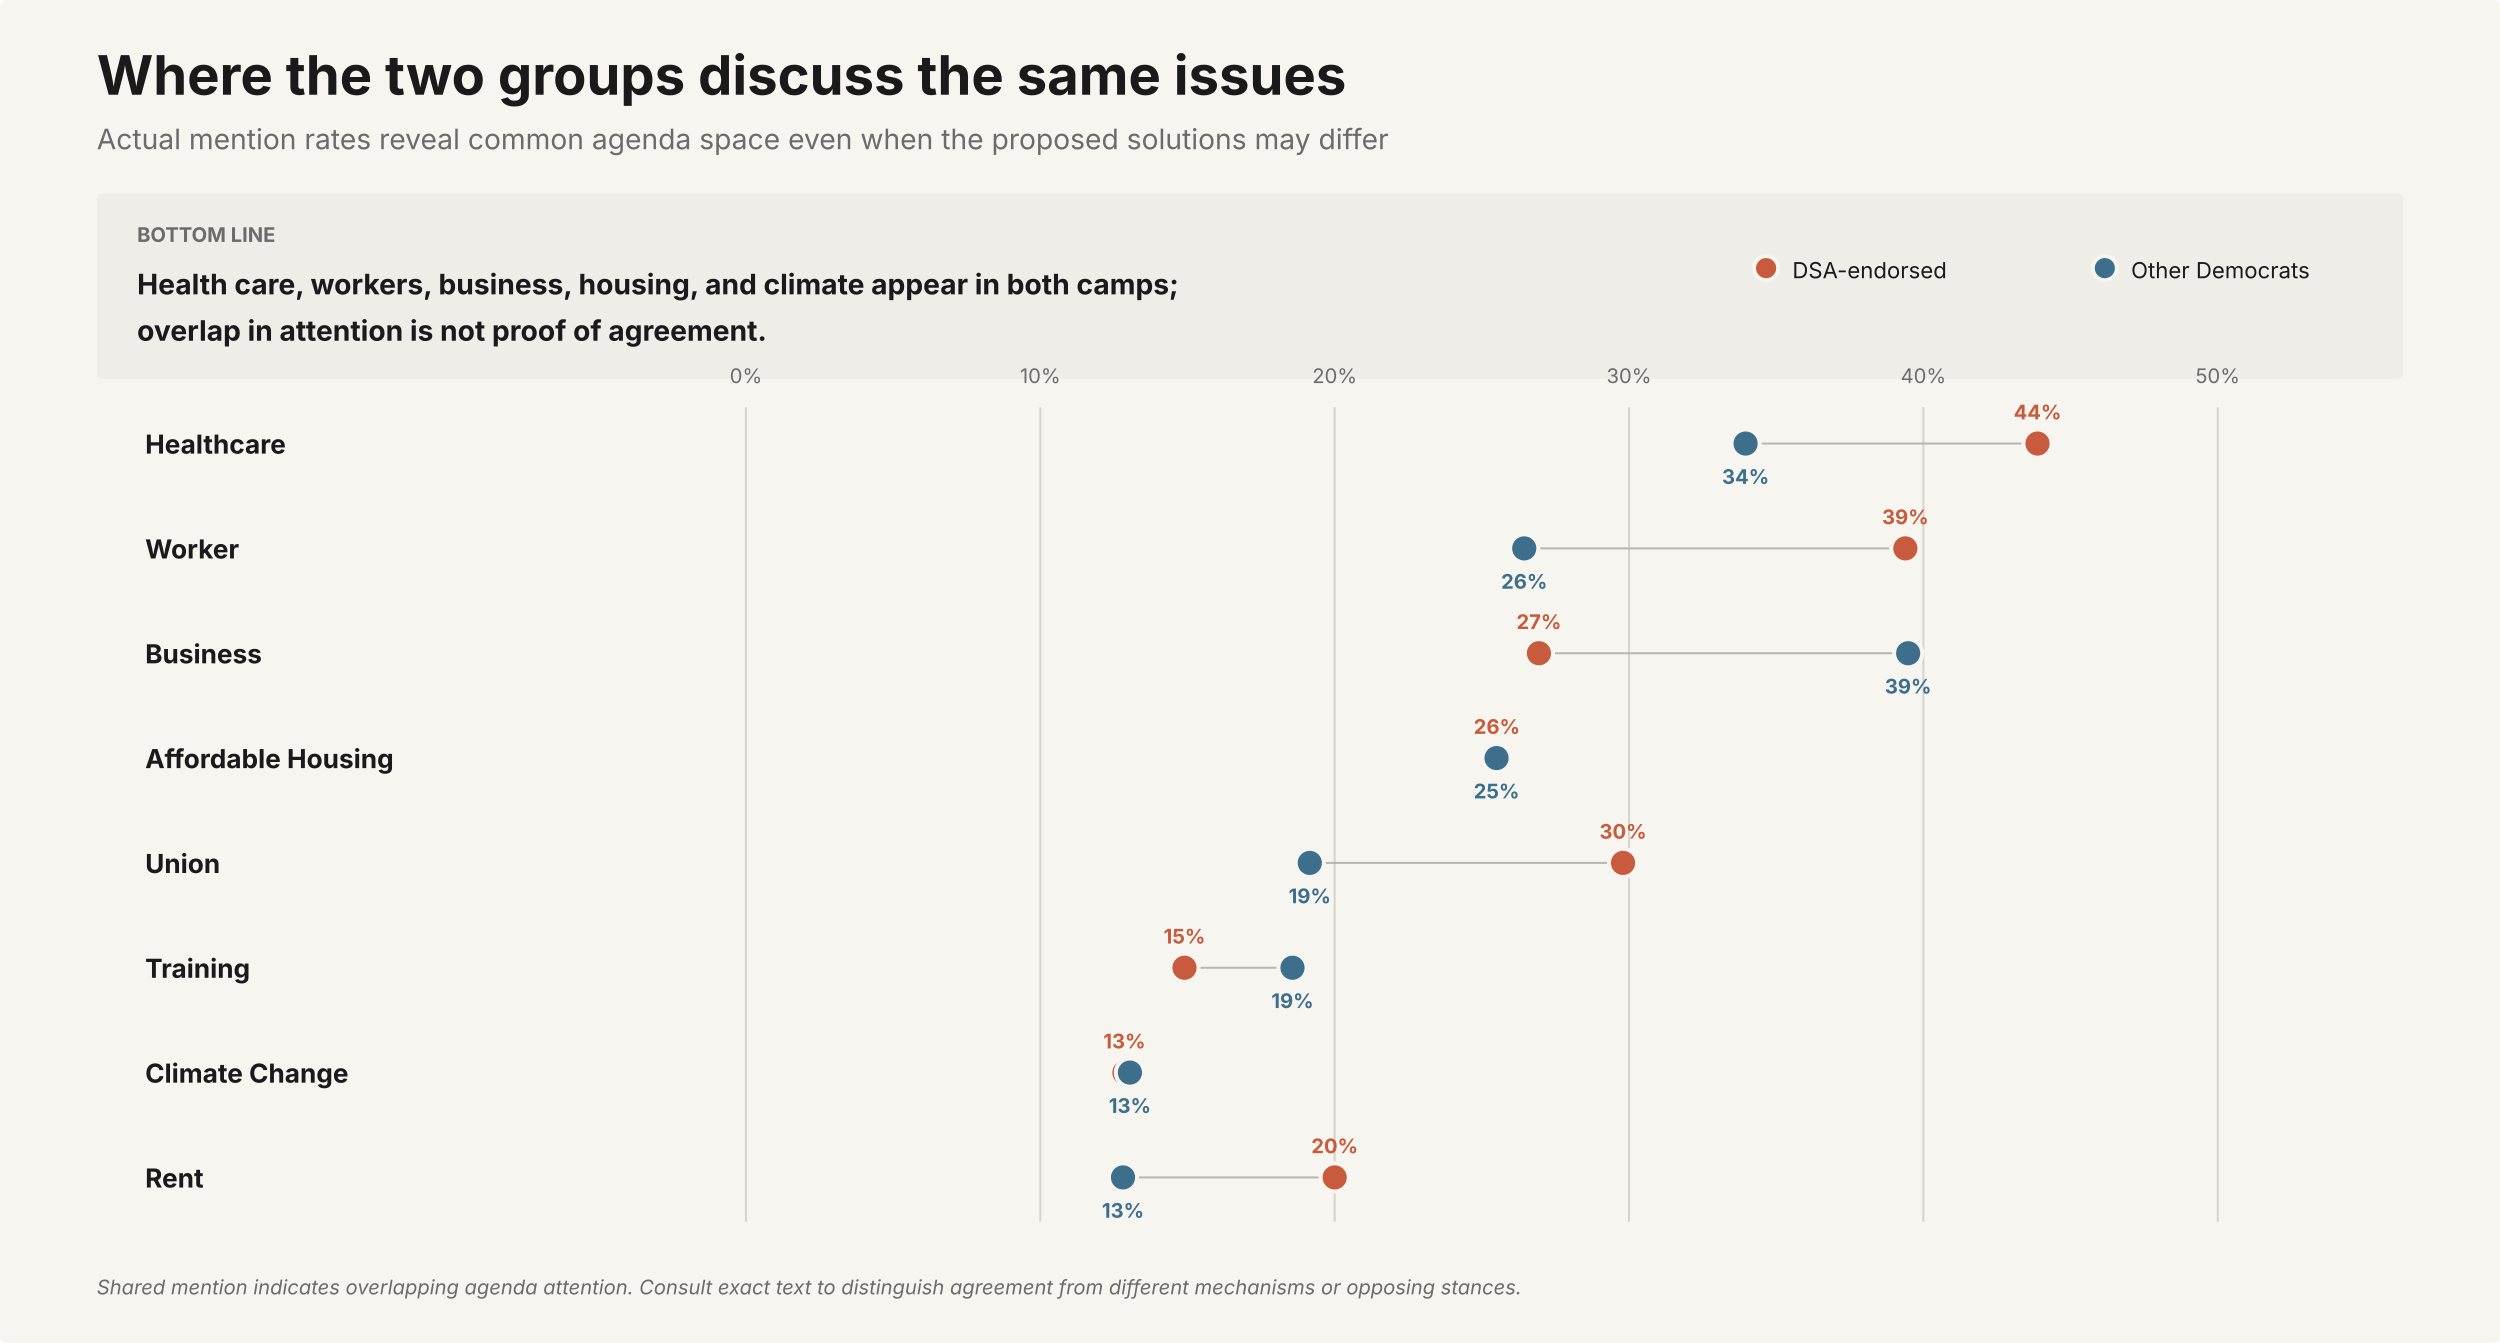
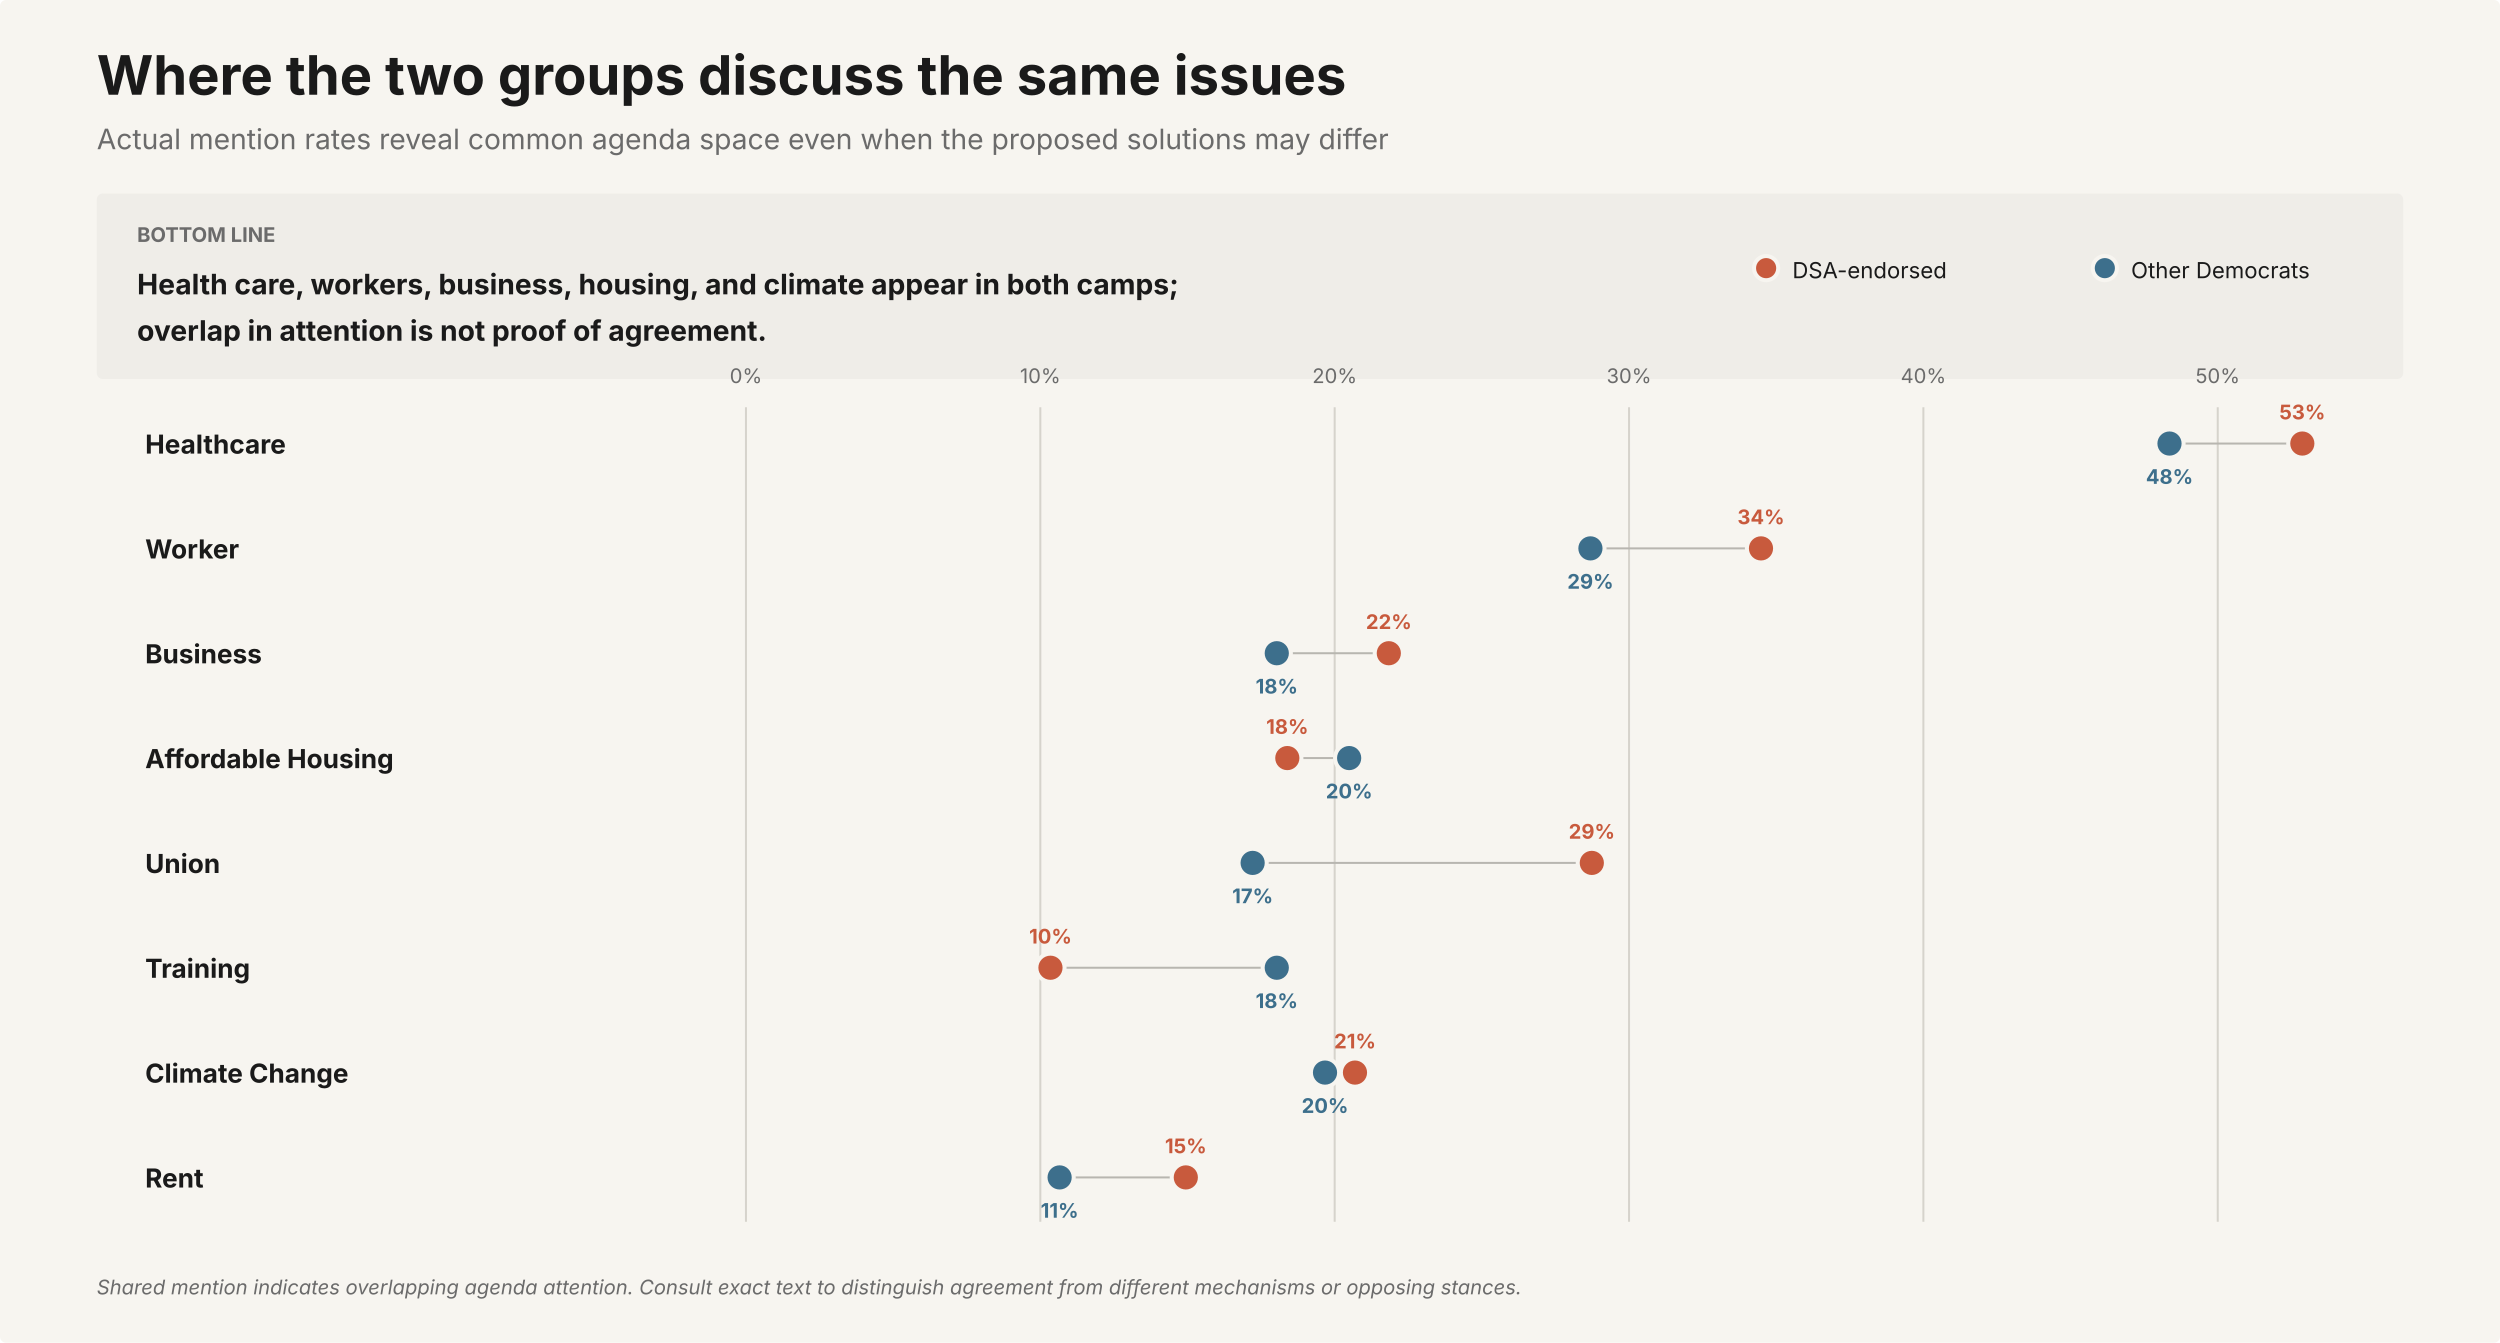
<svg xmlns="http://www.w3.org/2000/svg" width="1240" height="666" viewBox="0 0 1240 666">
  <rect x="0.00" y="0.00" width="1240.00" height="666.00" fill="#F7F5F0" rx="3" />
  <text x="48" y="47" text-anchor="start" fill="#1A1A1A" font-family="Inter, Arial, Helvetica, sans-serif" font-size="27px" font-weight="700" font-style="normal">Where the two groups discuss the same issues</text>
  <text x="48" y="74" text-anchor="start" fill="#6B6B6B" font-family="Inter, Arial, Helvetica, sans-serif" font-size="14px" font-weight="400" font-style="normal">Actual mention rates reveal common agenda space even when the proposed solutions may differ</text>
  <rect x="48.00" y="96.00" width="1144.00" height="92.00" fill="#EFEDE8" rx="3" />
  <text x="68" y="120" text-anchor="start" fill="#6B6B6B" font-family="Inter, Arial, Helvetica, sans-serif" font-size="10px" font-weight="700" font-style="normal">BOTTOM LINE</text>
  <text x="68" y="146" text-anchor="start" fill="#1A1A1A" font-family="Inter, Arial, Helvetica, sans-serif" font-size="14px" font-weight="700" font-style="normal">Health care, workers, business, housing, and climate appear in both camps;</text>
  <text x="68" y="169" text-anchor="start" fill="#1A1A1A" font-family="Inter, Arial, Helvetica, sans-serif" font-size="14px" font-weight="700" font-style="normal">overlap in attention is not proof of agreement.</text>
  <circle cx="876.00" cy="133.00" r="6.00" fill="#C85A3D" stroke="#F7F5F0" stroke-width="2" />
  <text x="889" y="138" text-anchor="start" fill="#1A1A1A" font-family="Inter, Arial, Helvetica, sans-serif" font-size="11px" font-weight="400" font-style="normal">DSA-endorsed</text>
  <circle cx="1044.00" cy="133.00" r="6.00" fill="#3D6F8C" stroke="#F7F5F0" stroke-width="2" />
  <text x="1057" y="138" text-anchor="start" fill="#1A1A1A" font-family="Inter, Arial, Helvetica, sans-serif" font-size="11px" font-weight="400" font-style="normal">Other Democrats</text>
  <line x1="370.0" y1="202" x2="370.0" y2="606" stroke="#D6D3CC" stroke-width="1" />
  <text x="370.0" y="190" text-anchor="middle" fill="#6B6B6B" font-family="Inter, Arial, Helvetica, sans-serif" font-size="10px" font-weight="400" font-style="normal">0%</text>
  <line x1="516.0" y1="202" x2="516.0" y2="606" stroke="#D6D3CC" stroke-width="1" />
  <text x="516.0" y="190" text-anchor="middle" fill="#6B6B6B" font-family="Inter, Arial, Helvetica, sans-serif" font-size="10px" font-weight="400" font-style="normal">10%</text>
  <line x1="662.0" y1="202" x2="662.0" y2="606" stroke="#D6D3CC" stroke-width="1" />
  <text x="662.0" y="190" text-anchor="middle" fill="#6B6B6B" font-family="Inter, Arial, Helvetica, sans-serif" font-size="10px" font-weight="400" font-style="normal">20%</text>
  <line x1="808.0" y1="202" x2="808.0" y2="606" stroke="#D6D3CC" stroke-width="1" />
  <text x="808.0" y="190" text-anchor="middle" fill="#6B6B6B" font-family="Inter, Arial, Helvetica, sans-serif" font-size="10px" font-weight="400" font-style="normal">30%</text>
  <line x1="954.0" y1="202" x2="954.0" y2="606" stroke="#D6D3CC" stroke-width="1" />
  <text x="954.0" y="190" text-anchor="middle" fill="#6B6B6B" font-family="Inter, Arial, Helvetica, sans-serif" font-size="10px" font-weight="400" font-style="normal">40%</text>
  <line x1="1100.0" y1="202" x2="1100.0" y2="606" stroke="#D6D3CC" stroke-width="1" />
  <text x="1100.0" y="190" text-anchor="middle" fill="#6B6B6B" font-family="Inter, Arial, Helvetica, sans-serif" font-size="10px" font-weight="400" font-style="normal">50%</text>
  <text x="72" y="225" text-anchor="start" fill="#1A1A1A" font-family="Inter, Arial, Helvetica, sans-serif" font-size="13px" font-weight="700" font-style="normal">Healthcare</text>
-   <line x1="1010.613" y1="220" x2="865.816" y2="220" stroke="#B8B6B0" stroke-width="1" />
-   <circle cx="1010.61" cy="220.00" r="7.00" fill="#C85A3D" stroke="#F7F5F0" stroke-width="2" />
-   <circle cx="865.82" cy="220.00" r="7.00" fill="#3D6F8C" stroke="#F7F5F0" stroke-width="2" />
-   <text x="1010.613" y="208" text-anchor="middle" fill="#C85A3D" font-family="Inter, Arial, Helvetica, sans-serif" font-size="10px" font-weight="700" font-style="normal">44%</text>
-   <text x="865.816" y="240" text-anchor="middle" fill="#3D6F8C" font-family="Inter, Arial, Helvetica, sans-serif" font-size="10px" font-weight="700" font-style="normal">34%</text>
+   <line x1="1141.955" y1="220" x2="1076.066" y2="220" stroke="#B8B6B0" stroke-width="1" />
+   <circle cx="1141.95" cy="220.00" r="7.00" fill="#C85A3D" stroke="#F7F5F0" stroke-width="2" />
+   <circle cx="1076.07" cy="220.00" r="7.00" fill="#3D6F8C" stroke="#F7F5F0" stroke-width="2" />
+   <text x="1141.955" y="208" text-anchor="middle" fill="#C85A3D" font-family="Inter, Arial, Helvetica, sans-serif" font-size="10px" font-weight="700" font-style="normal">53%</text>
+   <text x="1076.066" y="240" text-anchor="middle" fill="#3D6F8C" font-family="Inter, Arial, Helvetica, sans-serif" font-size="10px" font-weight="700" font-style="normal">48%</text>
  <text x="72" y="277" text-anchor="start" fill="#1A1A1A" font-family="Inter, Arial, Helvetica, sans-serif" font-size="13px" font-weight="700" font-style="normal">Worker</text>
-   <line x1="945.062" y1="272" x2="756.017" y2="272" stroke="#B8B6B0" stroke-width="1" />
-   <circle cx="945.06" cy="272.00" r="7.00" fill="#C85A3D" stroke="#F7F5F0" stroke-width="2" />
-   <circle cx="756.02" cy="272.00" r="7.00" fill="#3D6F8C" stroke="#F7F5F0" stroke-width="2" />
-   <text x="945.062" y="260" text-anchor="middle" fill="#C85A3D" font-family="Inter, Arial, Helvetica, sans-serif" font-size="10px" font-weight="700" font-style="normal">39%</text>
-   <text x="756.017" y="292" text-anchor="middle" fill="#3D6F8C" font-family="Inter, Arial, Helvetica, sans-serif" font-size="10px" font-weight="700" font-style="normal">26%</text>
+   <line x1="873.449" y1="272" x2="788.852" y2="272" stroke="#B8B6B0" stroke-width="1" />
+   <circle cx="873.45" cy="272.00" r="7.00" fill="#C85A3D" stroke="#F7F5F0" stroke-width="2" />
+   <circle cx="788.85" cy="272.00" r="7.00" fill="#3D6F8C" stroke="#F7F5F0" stroke-width="2" />
+   <text x="873.449" y="260" text-anchor="middle" fill="#C85A3D" font-family="Inter, Arial, Helvetica, sans-serif" font-size="10px" font-weight="700" font-style="normal">34%</text>
+   <text x="788.852" y="292" text-anchor="middle" fill="#3D6F8C" font-family="Inter, Arial, Helvetica, sans-serif" font-size="10px" font-weight="700" font-style="normal">29%</text>
  <text x="72" y="329" text-anchor="start" fill="#1A1A1A" font-family="Inter, Arial, Helvetica, sans-serif" font-size="13px" font-weight="700" font-style="normal">Business</text>
-   <line x1="763.306" y1="324" x2="946.452" y2="324" stroke="#B8B6B0" stroke-width="1" />
-   <circle cx="763.31" cy="324.00" r="7.00" fill="#C85A3D" stroke="#F7F5F0" stroke-width="2" />
-   <circle cx="946.45" cy="324.00" r="7.00" fill="#3D6F8C" stroke="#F7F5F0" stroke-width="2" />
-   <text x="763.306" y="312" text-anchor="middle" fill="#C85A3D" font-family="Inter, Arial, Helvetica, sans-serif" font-size="10px" font-weight="700" font-style="normal">27%</text>
-   <text x="946.452" y="344" text-anchor="middle" fill="#3D6F8C" font-family="Inter, Arial, Helvetica, sans-serif" font-size="10px" font-weight="700" font-style="normal">39%</text>
+   <line x1="688.851" y1="324" x2="633.279" y2="324" stroke="#B8B6B0" stroke-width="1" />
+   <circle cx="688.85" cy="324.00" r="7.00" fill="#C85A3D" stroke="#F7F5F0" stroke-width="2" />
+   <circle cx="633.28" cy="324.00" r="7.00" fill="#3D6F8C" stroke="#F7F5F0" stroke-width="2" />
+   <text x="688.851" y="312" text-anchor="middle" fill="#C85A3D" font-family="Inter, Arial, Helvetica, sans-serif" font-size="10px" font-weight="700" font-style="normal">22%</text>
+   <text x="633.279" y="344" text-anchor="middle" fill="#3D6F8C" font-family="Inter, Arial, Helvetica, sans-serif" font-size="10px" font-weight="700" font-style="normal">18%</text>
  <text x="72" y="381" text-anchor="start" fill="#1A1A1A" font-family="Inter, Arial, Helvetica, sans-serif" font-size="13px" font-weight="700" font-style="normal">Affordable Housing</text>
-   <line x1="742.449" y1="376" x2="742.291" y2="376" stroke="#B8B6B0" stroke-width="1" />
-   <circle cx="742.45" cy="376.00" r="7.00" fill="#C85A3D" stroke="#F7F5F0" stroke-width="2" />
-   <circle cx="742.29" cy="376.00" r="7.00" fill="#3D6F8C" stroke="#F7F5F0" stroke-width="2" />
-   <text x="742.449" y="364" text-anchor="middle" fill="#C85A3D" font-family="Inter, Arial, Helvetica, sans-serif" font-size="10px" font-weight="700" font-style="normal">26%</text>
-   <text x="742.291" y="396" text-anchor="middle" fill="#3D6F8C" font-family="Inter, Arial, Helvetica, sans-serif" font-size="10px" font-weight="700" font-style="normal">25%</text>
+   <line x1="638.506" y1="376" x2="669.18" y2="376" stroke="#B8B6B0" stroke-width="1" />
+   <circle cx="638.51" cy="376.00" r="7.00" fill="#C85A3D" stroke="#F7F5F0" stroke-width="2" />
+   <circle cx="669.18" cy="376.00" r="7.00" fill="#3D6F8C" stroke="#F7F5F0" stroke-width="2" />
+   <text x="638.506" y="364" text-anchor="middle" fill="#C85A3D" font-family="Inter, Arial, Helvetica, sans-serif" font-size="10px" font-weight="700" font-style="normal">18%</text>
+   <text x="669.18" y="396" text-anchor="middle" fill="#3D6F8C" font-family="Inter, Arial, Helvetica, sans-serif" font-size="10px" font-weight="700" font-style="normal">20%</text>
  <text x="72" y="433" text-anchor="start" fill="#1A1A1A" font-family="Inter, Arial, Helvetica, sans-serif" font-size="13px" font-weight="700" font-style="normal">Union</text>
-   <line x1="805.02" y1="428" x2="649.647" y2="428" stroke="#B8B6B0" stroke-width="1" />
-   <circle cx="805.02" cy="428.00" r="7.00" fill="#C85A3D" stroke="#F7F5F0" stroke-width="2" />
-   <circle cx="649.65" cy="428.00" r="7.00" fill="#3D6F8C" stroke="#F7F5F0" stroke-width="2" />
-   <text x="805.02" y="416" text-anchor="middle" fill="#C85A3D" font-family="Inter, Arial, Helvetica, sans-serif" font-size="10px" font-weight="700" font-style="normal">30%</text>
-   <text x="649.647" y="448" text-anchor="middle" fill="#3D6F8C" font-family="Inter, Arial, Helvetica, sans-serif" font-size="10px" font-weight="700" font-style="normal">19%</text>
+   <line x1="789.54" y1="428" x2="621.311" y2="428" stroke="#B8B6B0" stroke-width="1" />
+   <circle cx="789.54" cy="428.00" r="7.00" fill="#C85A3D" stroke="#F7F5F0" stroke-width="2" />
+   <circle cx="621.31" cy="428.00" r="7.00" fill="#3D6F8C" stroke="#F7F5F0" stroke-width="2" />
+   <text x="789.54" y="416" text-anchor="middle" fill="#C85A3D" font-family="Inter, Arial, Helvetica, sans-serif" font-size="10px" font-weight="700" font-style="normal">29%</text>
+   <text x="621.311" y="448" text-anchor="middle" fill="#3D6F8C" font-family="Inter, Arial, Helvetica, sans-serif" font-size="10px" font-weight="700" font-style="normal">17%</text>
  <text x="72" y="485" text-anchor="start" fill="#1A1A1A" font-family="Inter, Arial, Helvetica, sans-serif" font-size="13px" font-weight="700" font-style="normal">Training</text>
-   <line x1="587.511" y1="480" x2="641.069" y2="480" stroke="#B8B6B0" stroke-width="1" />
-   <circle cx="587.51" cy="480.00" r="7.00" fill="#C85A3D" stroke="#F7F5F0" stroke-width="2" />
-   <circle cx="641.07" cy="480.00" r="7.00" fill="#3D6F8C" stroke="#F7F5F0" stroke-width="2" />
-   <text x="587.511" y="468" text-anchor="middle" fill="#C85A3D" font-family="Inter, Arial, Helvetica, sans-serif" font-size="10px" font-weight="700" font-style="normal">15%</text>
-   <text x="641.069" y="500" text-anchor="middle" fill="#3D6F8C" font-family="Inter, Arial, Helvetica, sans-serif" font-size="10px" font-weight="700" font-style="normal">19%</text>
+   <line x1="521.034" y1="480" x2="633.279" y2="480" stroke="#B8B6B0" stroke-width="1" />
+   <circle cx="521.03" cy="480.00" r="7.00" fill="#C85A3D" stroke="#F7F5F0" stroke-width="2" />
+   <circle cx="633.28" cy="480.00" r="7.00" fill="#3D6F8C" stroke="#F7F5F0" stroke-width="2" />
+   <text x="521.034" y="468" text-anchor="middle" fill="#C85A3D" font-family="Inter, Arial, Helvetica, sans-serif" font-size="10px" font-weight="700" font-style="normal">10%</text>
+   <text x="633.279" y="500" text-anchor="middle" fill="#3D6F8C" font-family="Inter, Arial, Helvetica, sans-serif" font-size="10px" font-weight="700" font-style="normal">18%</text>
  <text x="72" y="537" text-anchor="start" fill="#1A1A1A" font-family="Inter, Arial, Helvetica, sans-serif" font-size="13px" font-weight="700" font-style="normal">Climate Change</text>
-   <line x1="557.714" y1="532" x2="560.435" y2="532" stroke="#B8B6B0" stroke-width="1" />
-   <circle cx="557.71" cy="532.00" r="7.00" fill="#C85A3D" stroke="#F7F5F0" stroke-width="2" />
-   <circle cx="560.44" cy="532.00" r="7.00" fill="#3D6F8C" stroke="#F7F5F0" stroke-width="2" />
-   <text x="557.714" y="520" text-anchor="middle" fill="#C85A3D" font-family="Inter, Arial, Helvetica, sans-serif" font-size="10px" font-weight="700" font-style="normal">13%</text>
-   <text x="560.435" y="552" text-anchor="middle" fill="#3D6F8C" font-family="Inter, Arial, Helvetica, sans-serif" font-size="10px" font-weight="700" font-style="normal">13%</text>
+   <line x1="672.07" y1="532" x2="657.213" y2="532" stroke="#B8B6B0" stroke-width="1" />
+   <circle cx="672.07" cy="532.00" r="7.00" fill="#C85A3D" stroke="#F7F5F0" stroke-width="2" />
+   <circle cx="657.21" cy="532.00" r="7.00" fill="#3D6F8C" stroke="#F7F5F0" stroke-width="2" />
+   <text x="672.07" y="520" text-anchor="middle" fill="#C85A3D" font-family="Inter, Arial, Helvetica, sans-serif" font-size="10px" font-weight="700" font-style="normal">21%</text>
+   <text x="657.213" y="552" text-anchor="middle" fill="#3D6F8C" font-family="Inter, Arial, Helvetica, sans-serif" font-size="10px" font-weight="700" font-style="normal">20%</text>
  <text x="72" y="589" text-anchor="start" fill="#1A1A1A" font-family="Inter, Arial, Helvetica, sans-serif" font-size="13px" font-weight="700" font-style="normal">Rent</text>
-   <line x1="662.0" y1="584" x2="557.004" y2="584" stroke="#B8B6B0" stroke-width="1" />
-   <circle cx="662.00" cy="584.00" r="7.00" fill="#C85A3D" stroke="#F7F5F0" stroke-width="2" />
-   <circle cx="557.00" cy="584.00" r="7.00" fill="#3D6F8C" stroke="#F7F5F0" stroke-width="2" />
-   <text x="662.0" y="572" text-anchor="middle" fill="#C85A3D" font-family="Inter, Arial, Helvetica, sans-serif" font-size="10px" font-weight="700" font-style="normal">20%</text>
-   <text x="557.004" y="604" text-anchor="middle" fill="#3D6F8C" font-family="Inter, Arial, Helvetica, sans-serif" font-size="10px" font-weight="700" font-style="normal">13%</text>
+   <line x1="588.16" y1="584" x2="525.573" y2="584" stroke="#B8B6B0" stroke-width="1" />
+   <circle cx="588.16" cy="584.00" r="7.00" fill="#C85A3D" stroke="#F7F5F0" stroke-width="2" />
+   <circle cx="525.57" cy="584.00" r="7.00" fill="#3D6F8C" stroke="#F7F5F0" stroke-width="2" />
+   <text x="588.16" y="572" text-anchor="middle" fill="#C85A3D" font-family="Inter, Arial, Helvetica, sans-serif" font-size="10px" font-weight="700" font-style="normal">15%</text>
+   <text x="525.573" y="604" text-anchor="middle" fill="#3D6F8C" font-family="Inter, Arial, Helvetica, sans-serif" font-size="10px" font-weight="700" font-style="normal">11%</text>
  <text x="48" y="642" text-anchor="start" fill="#6B6B6B" font-family="Inter, Arial, Helvetica, sans-serif" font-size="10px" font-weight="400" font-style="italic">Shared mention indicates overlapping agenda attention. Consult exact text to distinguish agreement from different mechanisms or opposing stances.</text>
</svg>
